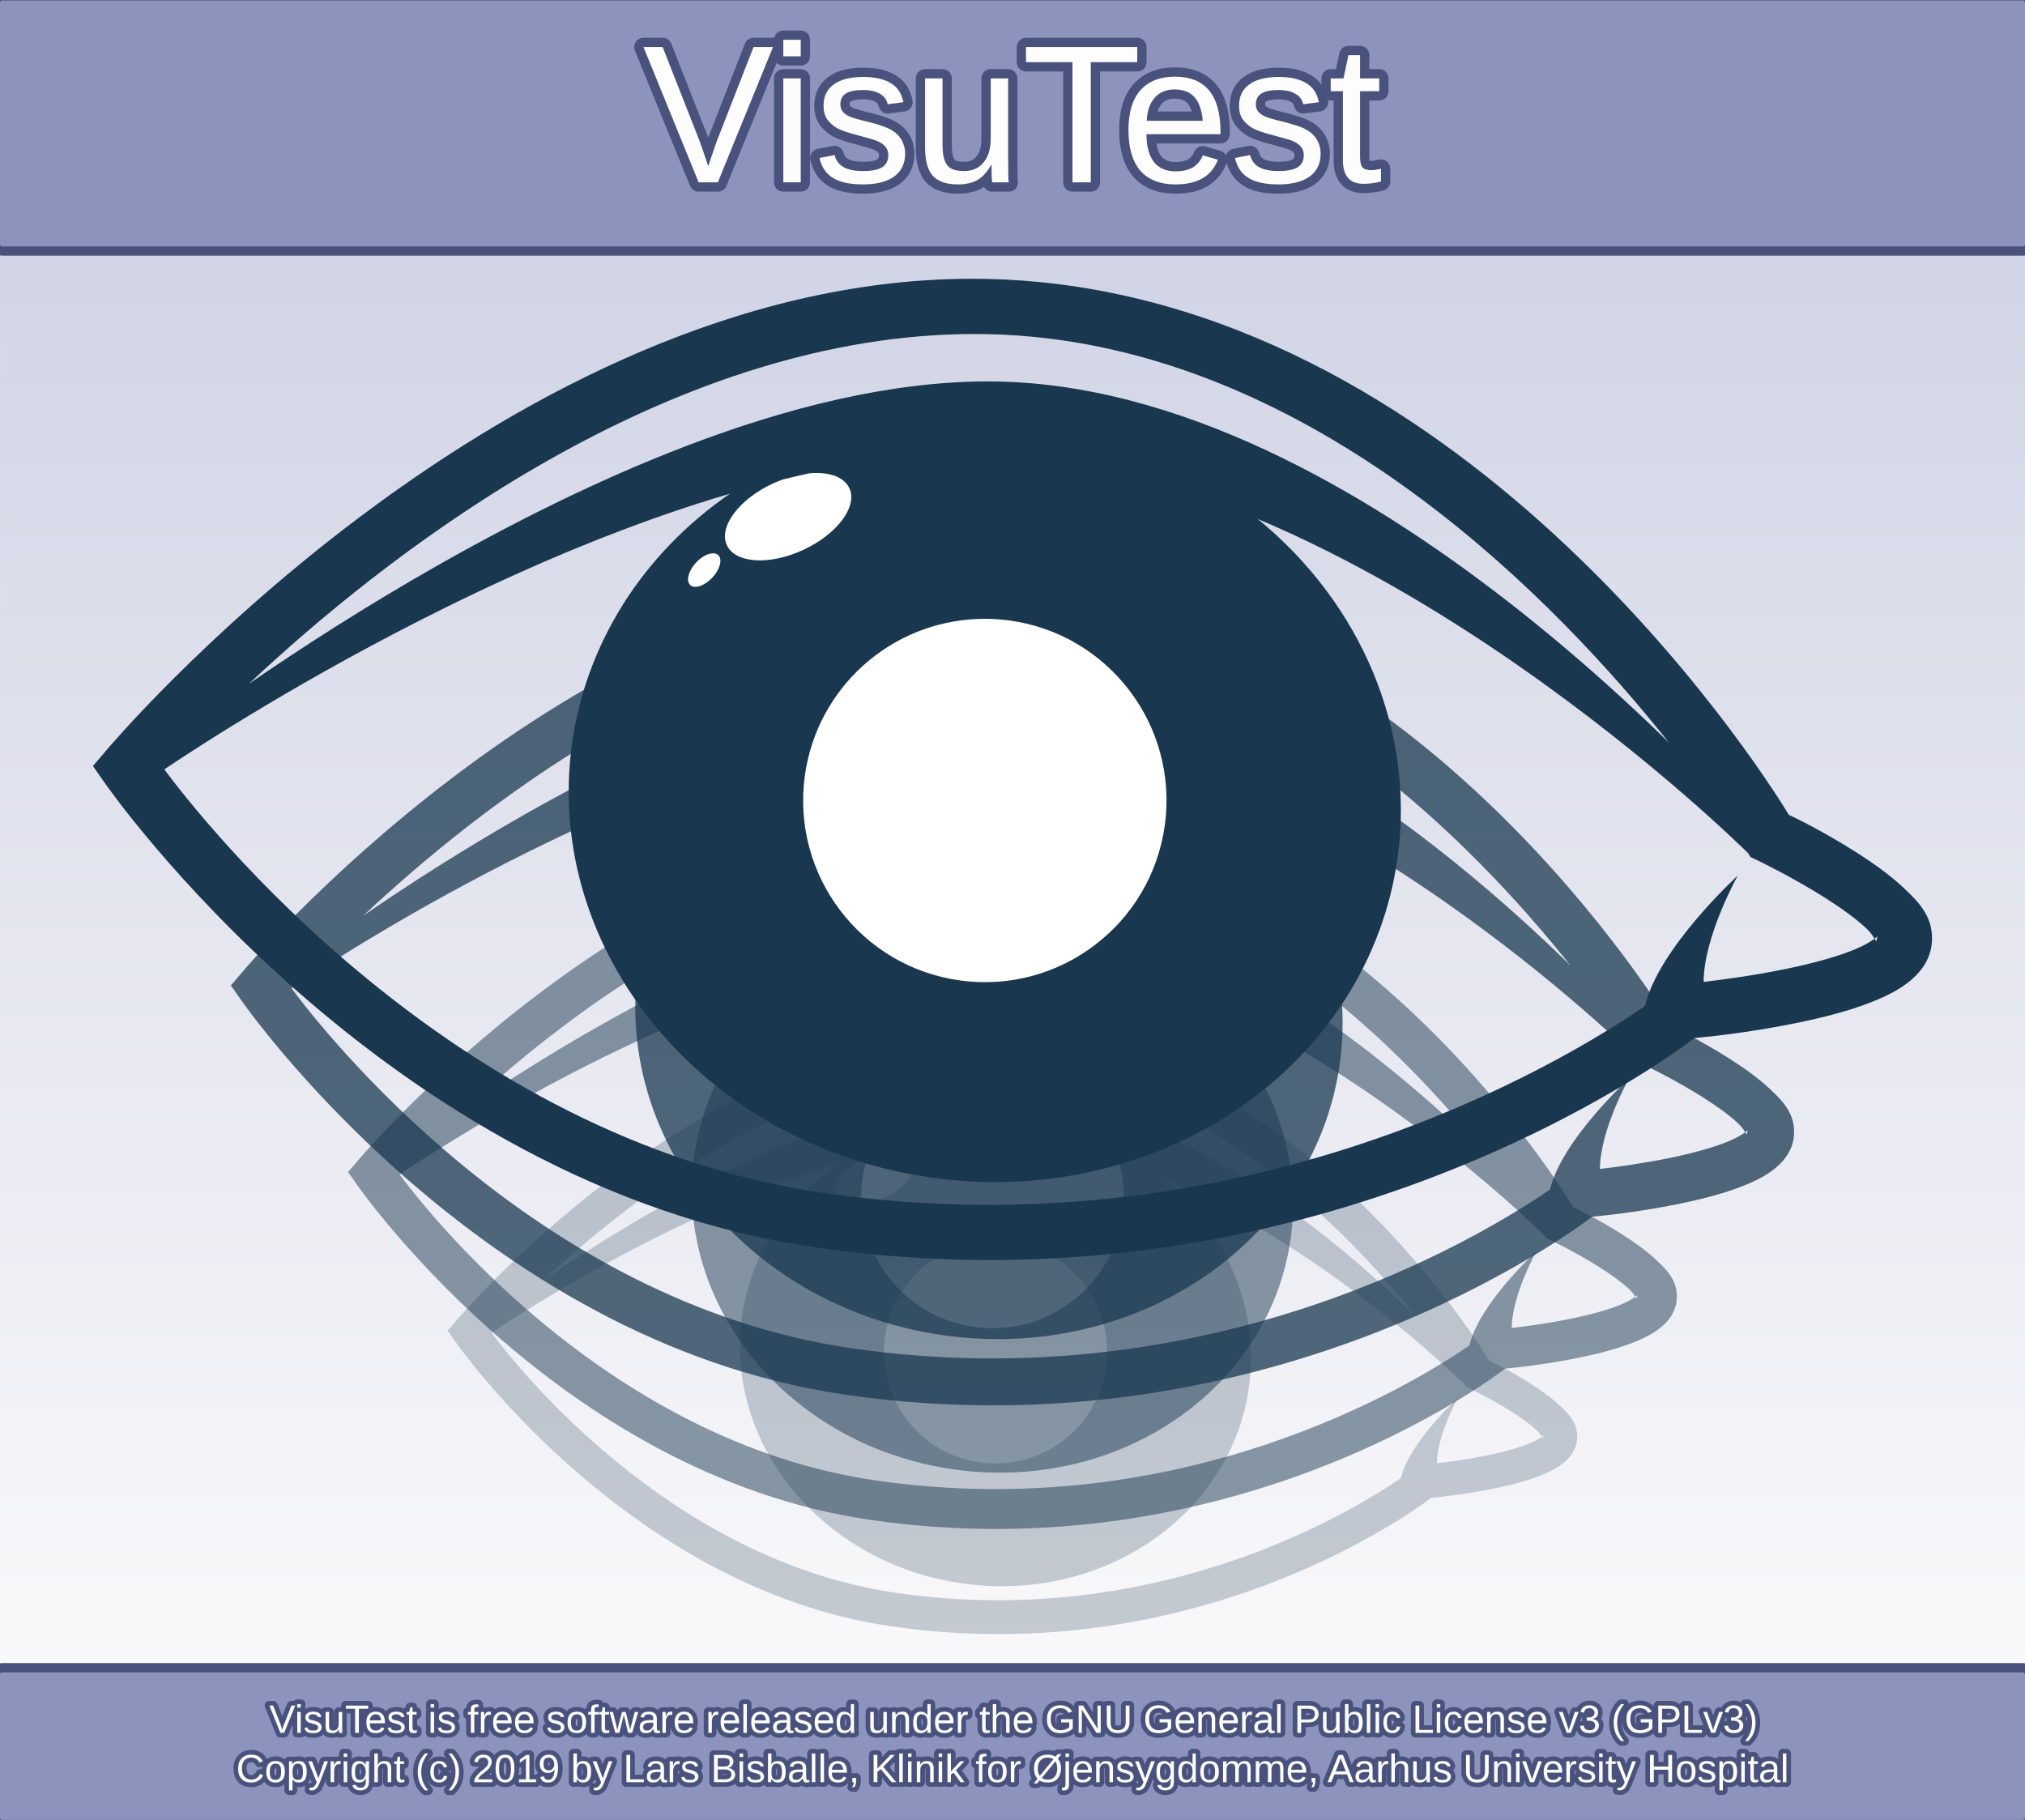
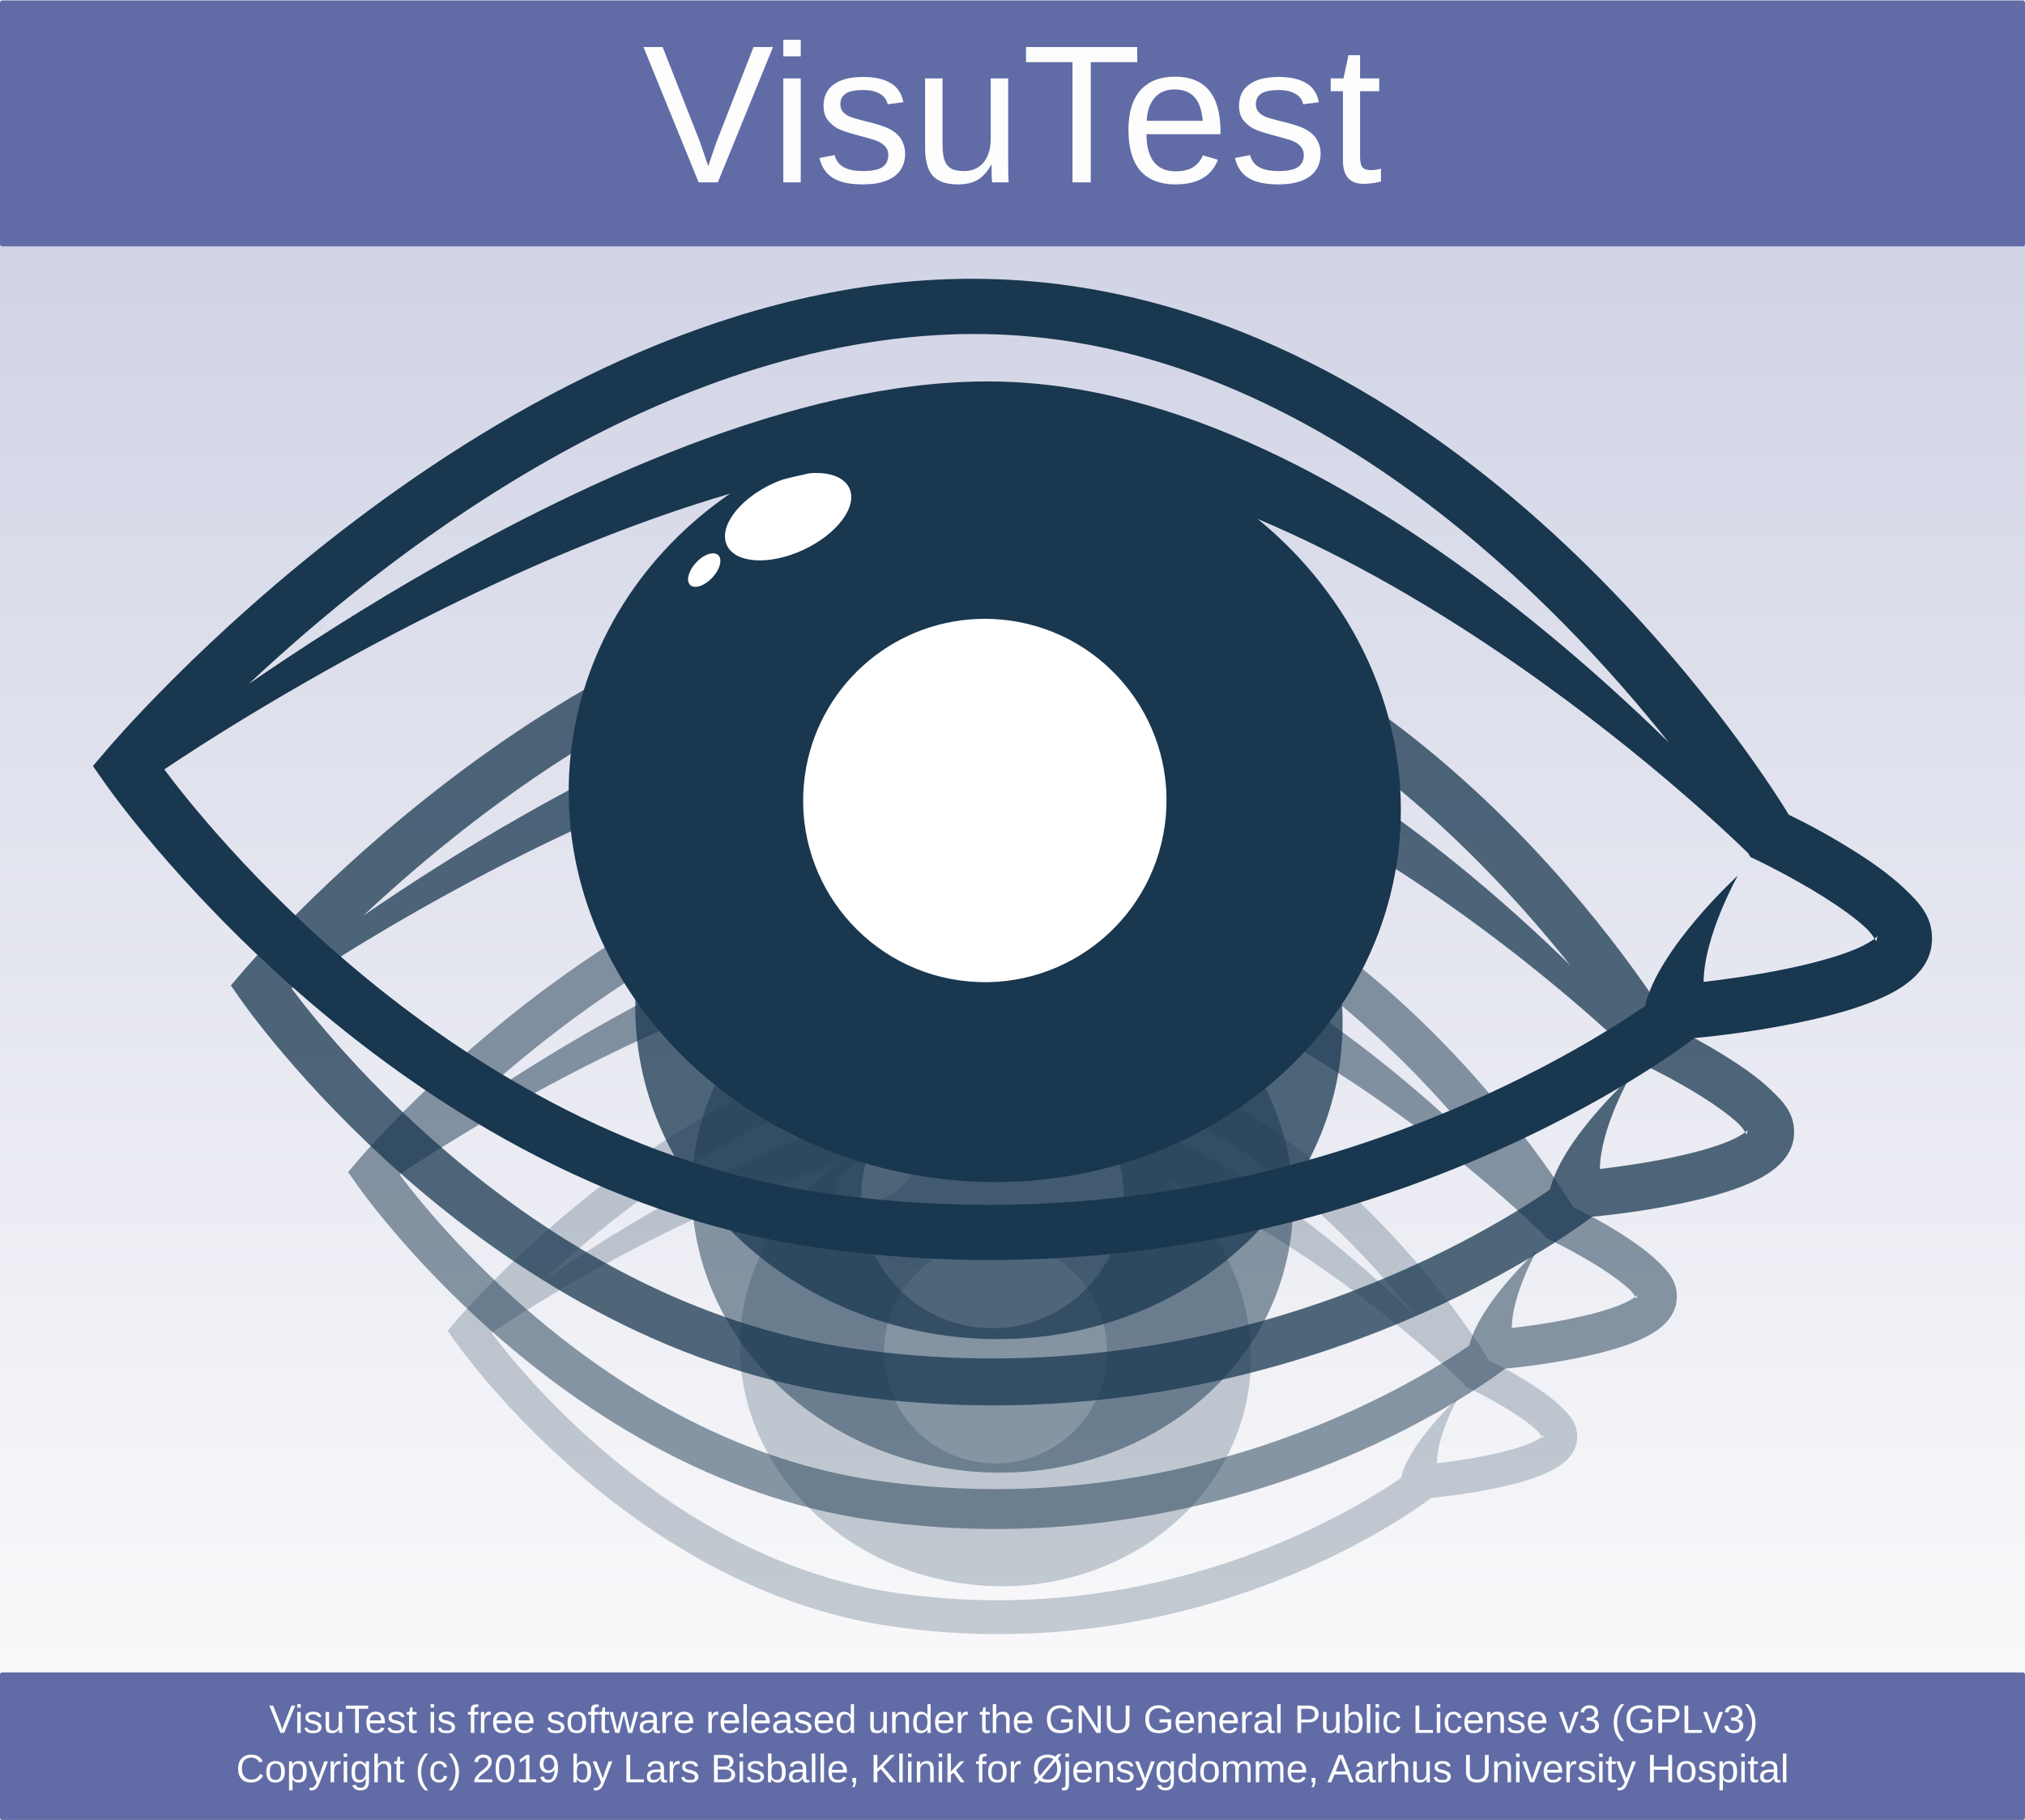
- <svg xmlns="http://www.w3.org/2000/svg" xmlns:xlink="http://www.w3.org/1999/xlink" width="10.895cm" height="9.792cm" viewBox="0 0 108.952 97.923" version="1.1" id="svg8">
+ <svg xmlns="http://www.w3.org/2000/svg" xmlns:xlink="http://www.w3.org/1999/xlink" width="411.785" height="370.102" viewBox="0 0 108.952 97.923" version="1.1" id="svg8">
  <defs id="defs2">
    <linearGradient id="linearGradient876">
      <stop style="stop-color:#d1d4e5;stop-opacity:1" offset="0" id="stop872" />
      <stop style="stop-color:#f9f9fb;stop-opacity:1" offset="1" id="stop874" />
    </linearGradient>
    <linearGradient xlink:href="#linearGradient876" id="linearGradient878" x1="55.562" y1="0.756" x2="55.562" y2="77.485" gradientUnits="userSpaceOnUse" />
  </defs>
  <g id="layer3" transform="translate(8.6507906e-8,12.49999)" style="display:inline">
    <rect style="opacity:1;fill:url(#linearGradient878);fill-opacity:1;stroke:none;stroke-width:0.264;stroke-linecap:round;stroke-linejoin:round;stroke-miterlimit:4;stroke-dasharray:none;stroke-opacity:1;paint-order:markers stroke fill" id="rect870" width="108.952" height="97.896" x="-8.6507903e-08" y="-12.473" ry="0.135" />
-     <rect style="opacity:1;fill:#8c94be;fill-opacity:1;stroke:#49527d;stroke-width:1;stroke-linecap:round;stroke-linejoin:round;stroke-miterlimit:4;stroke-dasharray:none;stroke-opacity:1;paint-order:markers stroke fill" id="rect866" width="108.952" height="13.229" x="-8.6507903e-08" y="-12.473" ry="0.119" />
-     <rect style="opacity:1;fill:#8c94be;fill-opacity:1;stroke:#49527d;stroke-width:1;stroke-linecap:round;stroke-linejoin:round;stroke-miterlimit:4;stroke-dasharray:none;stroke-opacity:1;paint-order:markers stroke fill" id="rect868" width="108.952" height="7.937" x="-8.6507903e-08" y="77.485" ry="0.112" />
+     <rect style="opacity:1;fill:#616ca6;fill-opacity:1;stroke:none;stroke-width:1;stroke-linecap:round;stroke-linejoin:round;stroke-miterlimit:4;stroke-dasharray:none;stroke-opacity:1;paint-order:markers stroke fill" id="rect866" width="108.952" height="13.229" x="-8.6507903e-08" y="-12.473" ry="0.119" />
+     <rect style="opacity:1;fill:#616ca6;fill-opacity:1;stroke:none;stroke-width:1;stroke-linecap:round;stroke-linejoin:round;stroke-miterlimit:4;stroke-dasharray:none;stroke-opacity:1;paint-order:markers stroke fill" id="rect868" width="108.952" height="7.937" x="-8.6507903e-08" y="77.485" ry="0.112" />
  </g>
  <g id="g915" transform="translate(4.475771,-195.9771)" style="display:inline">
    <path id="path913" d="m 48.574,251.476 c -0.254,7.3e-4 -0.507,0.007 -0.759,0.016 -15.137,0.551 -27.742,15.549 -27.742,15.549 l -0.458,0.536 0.404,0.577 c 0,0 9.176,13.26 23.476,15.332 16.653,2.413 28.418,-6.443 29.039,-6.92 0.223,-0.021 1.682,-0.149 3.413,-0.506 0.929,-0.192 1.872,-0.434 2.665,-0.776 0.397,-0.171 0.759,-0.364 1.077,-0.633 0.318,-0.27 0.624,-0.658 0.682,-1.178 0.099,-0.88 -0.425,-1.395 -0.911,-1.856 -0.486,-0.46 -1.083,-0.876 -1.676,-1.249 -1.068,-0.672 -1.931,-1.081 -2.133,-1.179 -0.407,-0.675 -9.869,-16.15 -24.778,-17.606 -0.771,-0.075 -1.538,-0.11 -2.299,-0.107 z m 0.008,1.825 c 0.702,-0.005 1.407,0.025 2.115,0.094 9.706,0.948 17.263,8.719 20.991,13.405 -1.208,-1.182 -2.722,-2.573 -4.465,-3.982 -4.543,-3.672 -10.63,-7.471 -16.863,-7.909 -6.244,-0.439 -13.551,2.748 -19.321,6.02 -2.437,1.382 -4.591,2.778 -6.274,3.934 4.393,-4.123 13.257,-11.137 23.116,-11.544 0.233,-0.01 0.467,-0.015 0.701,-0.017 z m -5.083,4.592 a 1.207,2.232 64.985 0 1 0.354,0.025 1.207,2.232 64.985 0 1 3.26e-4,0 1.207,2.232 64.985 0 1 0.755,0.475 1.207,2.232 64.985 0 1 -1.513,2.037 1.207,2.232 64.985 0 1 -2.533,-0.149 1.207,2.232 64.985 0 1 1.513,-2.037 1.207,2.232 64.985 0 1 0.344,-0.14 c 0.289,-0.071 0.578,-0.136 0.866,-0.199 a 1.207,2.232 64.985 0 1 0.213,-0.011 z m -2.832,0.684 a 13.769,12.585 7.736 0 0 -5.225,8.286 13.769,12.585 7.736 0 0 11.949,14.324 13.769,12.585 7.736 0 0 15.338,-10.617 13.769,12.585 7.736 0 0 -4.628,-11.157 c 3.128,1.32 6.075,3.085 8.573,4.82 4.529,3.146 7.572,6.165 7.635,6.228 l 0.074,0.123 0.247,0.117 c 0,0 1.111,0.533 2.184,1.208 0.536,0.337 1.06,0.713 1.394,1.029 0.152,0.144 0.229,0.268 0.275,0.344 0.009,-0.007 0.021,-0.015 0.028,-0.021 0.105,-0.089 0.061,-0.089 0.05,0.008 -0.014,0.126 -0.024,0.104 -0.079,0.014 -0.113,0.089 -0.32,0.213 -0.593,0.33 -0.587,0.253 -1.449,0.486 -2.313,0.665 -1.065,0.22 -2.081,0.356 -2.743,0.434 0.009,-1.521 1.129,-3.513 1.129,-3.513 0,0 -2.619,2.392 -3.069,4.314 -2.756,1.887 -13.193,8.193 -27.14,6.172 -12.347,-1.789 -20.606,-12.413 -21.781,-13.994 0.001,-0.002 0.005,-0.005 0.006,-0.007 1.23,-0.825 4.708,-3.08 9.284,-5.341 2.869,-1.418 6.122,-2.801 9.403,-3.764 z m -0.561,1.972 a 0.366,0.677 43.151 0 1 0.043,0.003 0.366,0.677 43.151 0 1 0.128,0.057 0.366,0.677 43.151 0 1 -0.196,0.744 0.366,0.677 43.151 0 1 -0.73,0.244 0.366,0.677 43.151 0 1 0.196,-0.744 0.366,0.677 43.151 0 1 0.558,-0.303 z m 8.765,2.168 a 6.003,6.003 0 0 1 1.023,0.051 6.003,6.003 0 0 1 5.14,6.757 6.003,6.003 0 0 1 -6.757,5.141 6.003,6.003 0 0 1 -5.14,-6.757 6.003,6.003 0 0 1 5.734,-5.191 z" style="color:#000000;font-style:normal;font-variant:normal;font-weight:normal;font-stretch:normal;font-size:medium;line-height:normal;font-family:sans-serif;font-variant-ligatures:normal;font-variant-position:normal;font-variant-caps:normal;font-variant-numeric:normal;font-variant-alternates:normal;font-feature-settings:normal;text-indent:0;text-align:start;text-decoration:none;text-decoration-line:none;text-decoration-style:solid;text-decoration-color:#000000;letter-spacing:normal;word-spacing:normal;text-transform:none;writing-mode:lr-tb;direction:ltr;text-orientation:mixed;dominant-baseline:auto;baseline-shift:baseline;text-anchor:start;white-space:normal;shape-padding:0;clip-rule:nonzero;display:inline;overflow:visible;visibility:visible;opacity:1;isolation:auto;mix-blend-mode:normal;color-interpolation:sRGB;color-interpolation-filters:linearRGB;solid-color:#000000;solid-opacity:1;vector-effect:none;fill:#19374f;fill-opacity:0.235;fill-rule:evenodd;stroke:none;stroke-width:1.82;stroke-linecap:butt;stroke-linejoin:miter;stroke-miterlimit:4;stroke-dasharray:none;stroke-dashoffset:0;stroke-opacity:1;color-rendering:auto;image-rendering:auto;shape-rendering:auto;text-rendering:auto;enable-background:accumulate" />
  </g>
  <g style="display:inline" transform="translate(4.475771,-195.9771)" id="g911">
    <path style="color:#000000;font-style:normal;font-variant:normal;font-weight:normal;font-stretch:normal;font-size:medium;line-height:normal;font-family:sans-serif;font-variant-ligatures:normal;font-variant-position:normal;font-variant-caps:normal;font-variant-numeric:normal;font-variant-alternates:normal;font-feature-settings:normal;text-indent:0;text-align:start;text-decoration:none;text-decoration-line:none;text-decoration-style:solid;text-decoration-color:#000000;letter-spacing:normal;word-spacing:normal;text-transform:none;writing-mode:lr-tb;direction:ltr;text-orientation:mixed;dominant-baseline:auto;baseline-shift:baseline;text-anchor:start;white-space:normal;shape-padding:0;clip-rule:nonzero;display:inline;overflow:visible;visibility:visible;opacity:1;isolation:auto;mix-blend-mode:normal;color-interpolation:sRGB;color-interpolation-filters:linearRGB;solid-color:#000000;solid-opacity:1;vector-effect:none;fill:#19374f;fill-opacity:0.498;fill-rule:evenodd;stroke:none;stroke-width:2.141;stroke-linecap:butt;stroke-linejoin:miter;stroke-miterlimit:4;stroke-dasharray:none;stroke-dashoffset:0;stroke-opacity:1;color-rendering:auto;image-rendering:auto;shape-rendering:auto;text-rendering:auto;enable-background:accumulate" d="m 48.323,240.098 c -0.298,8.5e-4 -0.596,0.008 -0.893,0.018 -17.808,0.648 -32.638,18.293 -32.638,18.293 l -0.539,0.631 0.476,0.679 c 0,0 10.795,15.599 27.619,18.037 19.592,2.839 33.433,-7.58 34.163,-8.141 0.263,-0.024 1.979,-0.175 4.015,-0.596 1.093,-0.226 2.203,-0.511 3.135,-0.913 0.466,-0.201 0.893,-0.428 1.267,-0.745 0.375,-0.317 0.734,-0.774 0.803,-1.386 0.117,-1.035 -0.5,-1.642 -1.072,-2.183 -0.572,-0.541 -1.274,-1.03 -1.971,-1.469 -1.256,-0.79 -2.271,-1.272 -2.509,-1.387 -0.478,-0.794 -11.611,-19 -29.151,-20.713 -0.908,-0.089 -1.809,-0.129 -2.704,-0.125 z m 0.009,2.147 c 0.826,-0.006 1.656,0.029 2.488,0.111 11.419,1.115 20.31,10.258 24.696,15.77 -1.421,-1.391 -3.202,-3.027 -5.253,-4.685 -5.345,-4.32 -12.506,-8.79 -19.839,-9.305 -7.346,-0.516 -15.942,3.233 -22.731,7.082 -2.867,1.626 -5.401,3.269 -7.381,4.628 5.168,-4.851 15.596,-13.103 27.196,-13.581 0.274,-0.011 0.549,-0.018 0.824,-0.02 z m -5.981,5.402 a 1.42,2.626 64.985 0 1 0.417,0.03 1.42,2.626 64.985 0 1 3.83e-4,0 1.42,2.626 64.985 0 1 0.889,0.559 1.42,2.626 64.985 0 1 -1.779,2.397 1.42,2.626 64.985 0 1 -2.98,-0.176 1.42,2.626 64.985 0 1 1.779,-2.397 1.42,2.626 64.985 0 1 0.404,-0.165 c 0.34,-0.083 0.68,-0.16 1.019,-0.234 a 1.42,2.626 64.985 0 1 0.251,-0.013 z m -3.332,0.804 a 16.199,14.806 7.736 0 0 -6.147,9.748 16.199,14.806 7.736 0 0 14.058,16.852 16.199,14.806 7.736 0 0 18.045,-12.491 16.199,14.806 7.736 0 0 -5.445,-13.126 c 3.68,1.553 7.147,3.629 10.086,5.671 5.329,3.701 8.908,7.254 8.982,7.327 l 0.087,0.145 0.291,0.138 c 0,0 1.307,0.627 2.569,1.421 0.631,0.397 1.247,0.839 1.64,1.211 0.179,0.17 0.269,0.315 0.324,0.404 0.01,-0.008 0.025,-0.017 0.033,-0.025 0.124,-0.105 0.072,-0.105 0.059,0.009 -0.017,0.148 -0.028,0.123 -0.093,0.016 -0.133,0.104 -0.377,0.25 -0.698,0.389 -0.691,0.298 -1.705,0.572 -2.721,0.782 -1.253,0.259 -2.449,0.419 -3.227,0.51 0.011,-1.789 1.329,-4.132 1.329,-4.132 0,0 -3.081,2.814 -3.611,5.075 -3.242,2.22 -15.521,9.638 -31.93,7.261 -14.526,-2.105 -24.243,-14.604 -25.625,-16.463 0.002,-0.002 0.006,-0.006 0.007,-0.008 1.447,-0.97 5.539,-3.624 10.922,-6.284 3.375,-1.668 7.202,-3.295 11.062,-4.429 z m -0.66,2.32 a 0.43,0.796 43.151 0 1 0.05,0.003 0.43,0.796 43.151 0 1 0.151,0.067 0.43,0.796 43.151 0 1 -0.23,0.875 0.43,0.796 43.151 0 1 -0.859,0.287 0.43,0.796 43.151 0 1 0.231,-0.876 0.43,0.796 43.151 0 1 0.657,-0.357 z m 10.312,2.55 a 7.063,7.063 0 0 1 1.203,0.06 7.063,7.063 0 0 1 6.047,7.949 7.063,7.063 0 0 1 -7.949,6.048 7.063,7.063 0 0 1 -6.047,-7.949 7.063,7.063 0 0 1 6.746,-6.107 z" id="path909" />
  </g>
  <g id="g907" transform="translate(4.475771,-195.9771)" style="display:inline">
    <path id="path905" d="m 48.027,226.716 c -0.351,0.001 -0.701,0.009 -1.05,0.021 -20.951,0.762 -38.398,21.521 -38.398,21.521 l -0.634,0.742 0.56,0.799 c 0,0 12.7,18.352 32.493,21.22 23.05,3.34 39.333,-8.918 40.192,-9.577 0.309,-0.029 2.328,-0.206 4.723,-0.701 1.286,-0.265 2.591,-0.601 3.689,-1.074 0.549,-0.237 1.05,-0.503 1.491,-0.877 0.441,-0.373 0.863,-0.911 0.944,-1.63 0.137,-1.217 -0.589,-1.931 -1.262,-2.568 -0.673,-0.637 -1.498,-1.212 -2.319,-1.728 -1.478,-0.93 -2.672,-1.496 -2.952,-1.632 -0.563,-0.934 -13.66,-22.353 -34.295,-24.368 -1.068,-0.104 -2.129,-0.152 -3.181,-0.148 z m 0.011,2.526 c 0.971,-0.007 1.948,0.035 2.927,0.13 13.434,1.312 23.894,12.068 29.054,18.553 -1.672,-1.636 -3.768,-3.561 -6.18,-5.511 -6.288,-5.082 -14.713,-10.341 -23.34,-10.947 -8.642,-0.607 -18.755,3.803 -26.742,8.332 -3.373,1.913 -6.355,3.845 -8.683,5.444 6.08,-5.707 18.349,-15.415 31.995,-15.978 0.323,-0.013 0.646,-0.021 0.97,-0.024 z m -7.036,6.355 a 1.67,3.09 64.985 0 1 0.49,0.035 1.67,3.09 64.985 0 1 4.5e-4,0 1.67,3.09 64.985 0 1 1.045,0.658 1.67,3.09 64.985 0 1 -2.093,2.82 1.67,3.09 64.985 0 1 -3.506,-0.207 1.67,3.09 64.985 0 1 2.093,-2.82 1.67,3.09 64.985 0 1 0.476,-0.194 c 0.4,-0.098 0.8,-0.189 1.199,-0.276 a 1.67,3.09 64.985 0 1 0.295,-0.016 z m -3.919,0.946 a 19.057,17.419 7.736 0 0 -7.232,11.468 19.057,17.419 7.736 0 0 16.539,19.826 19.057,17.419 7.736 0 0 21.229,-14.695 19.057,17.419 7.736 0 0 -6.406,-15.442 c 4.33,1.827 8.408,4.27 11.866,6.672 6.269,4.354 10.48,8.534 10.567,8.62 l 0.102,0.17 0.342,0.163 c 0,0 1.538,0.738 3.023,1.672 0.743,0.467 1.467,0.987 1.929,1.424 0.211,0.2 0.317,0.37 0.381,0.476 0.012,-0.009 0.029,-0.02 0.039,-0.029 0.146,-0.123 0.085,-0.123 0.07,0.01 -0.02,0.174 -0.033,0.145 -0.109,0.019 -0.156,0.123 -0.443,0.294 -0.821,0.457 -0.813,0.35 -2.006,0.673 -3.201,0.92 -1.474,0.304 -2.881,0.492 -3.796,0.6 0.013,-2.105 1.563,-4.862 1.563,-4.862 0,0 -3.625,3.311 -4.248,5.97 -3.814,2.612 -18.26,11.339 -37.564,8.542 -17.09,-2.476 -28.521,-17.181 -30.147,-19.369 0.002,-0.002 0.007,-0.007 0.009,-0.01 1.702,-1.142 6.517,-4.264 12.849,-7.393 3.971,-1.962 8.473,-3.876 13.014,-5.21 z m -0.777,2.729 a 0.506,0.937 43.151 0 1 0.059,0.004 0.506,0.937 43.151 0 1 0.177,0.079 0.506,0.937 43.151 0 1 -0.271,1.03 0.506,0.937 43.151 0 1 -1.01,0.337 0.506,0.937 43.151 0 1 0.272,-1.03 0.506,0.937 43.151 0 1 0.773,-0.419 z m 12.132,3.001 a 8.309,8.309 0 0 1 1.416,0.07 8.309,8.309 0 0 1 7.115,9.352 8.309,8.309 0 0 1 -9.352,7.115 8.309,8.309 0 0 1 -7.115,-9.352 8.309,8.309 0 0 1 7.936,-7.185 z" style="color:#000000;font-style:normal;font-variant:normal;font-weight:normal;font-stretch:normal;font-size:medium;line-height:normal;font-family:sans-serif;font-variant-ligatures:normal;font-variant-position:normal;font-variant-caps:normal;font-variant-numeric:normal;font-variant-alternates:normal;font-feature-settings:normal;text-indent:0;text-align:start;text-decoration:none;text-decoration-line:none;text-decoration-style:solid;text-decoration-color:#000000;letter-spacing:normal;word-spacing:normal;text-transform:none;writing-mode:lr-tb;direction:ltr;text-orientation:mixed;dominant-baseline:auto;baseline-shift:baseline;text-anchor:start;white-space:normal;shape-padding:0;clip-rule:nonzero;display:inline;overflow:visible;visibility:visible;opacity:1;isolation:auto;mix-blend-mode:normal;color-interpolation:sRGB;color-interpolation-filters:linearRGB;solid-color:#000000;solid-opacity:1;vector-effect:none;fill:#19374f;fill-opacity:0.745;fill-rule:evenodd;stroke:none;stroke-width:2.519;stroke-linecap:butt;stroke-linejoin:miter;stroke-miterlimit:4;stroke-dasharray:none;stroke-dashoffset:0;stroke-opacity:1;color-rendering:auto;image-rendering:auto;shape-rendering:auto;text-rendering:auto;enable-background:accumulate" />
  </g>
  <g style="display:inline" transform="translate(4.475771,-195.9771)" id="g1501">
    <ellipse style="opacity:1;fill:#ffffff;fill-opacity:1;stroke:none;stroke-width:0.265;stroke-linecap:round;stroke-linejoin:round;stroke-miterlimit:4;stroke-dasharray:none;stroke-opacity:1;paint-order:markers stroke fill" id="path917" cx="49.033" cy="239.047" rx="12.046" ry="11.822" />
    <ellipse style="opacity:1;fill:#ffffff;fill-opacity:1;stroke:none;stroke-width:0.265;stroke-linecap:round;stroke-linejoin:round;stroke-miterlimit:4;stroke-dasharray:none;stroke-opacity:1;paint-order:markers stroke fill" id="path919" cx="-83.192" cy="212.829" rx="6.443" ry="3.026" transform="rotate(-30.59345)" />
    <path style="color:#000000;font-style:normal;font-variant:normal;font-weight:normal;font-stretch:normal;font-size:medium;line-height:normal;font-family:sans-serif;font-variant-ligatures:normal;font-variant-position:normal;font-variant-caps:normal;font-variant-numeric:normal;font-variant-alternates:normal;font-feature-settings:normal;text-indent:0;text-align:start;text-decoration:none;text-decoration-line:none;text-decoration-style:solid;text-decoration-color:#000000;letter-spacing:normal;word-spacing:normal;text-transform:none;writing-mode:lr-tb;direction:ltr;text-orientation:mixed;dominant-baseline:auto;baseline-shift:baseline;text-anchor:start;white-space:normal;shape-padding:0;clip-rule:nonzero;display:inline;overflow:visible;visibility:visible;opacity:1;isolation:auto;mix-blend-mode:normal;color-interpolation:sRGB;color-interpolation-filters:linearRGB;solid-color:#000000;solid-opacity:1;vector-effect:none;fill:#19374f;fill-opacity:1;fill-rule:evenodd;stroke:none;stroke-width:11.202;stroke-linecap:butt;stroke-linejoin:miter;stroke-miterlimit:4;stroke-dasharray:none;stroke-dashoffset:0;stroke-opacity:1;color-rendering:auto;image-rendering:auto;shape-rendering:auto;text-rendering:auto;enable-background:accumulate" d="m 197.121,56.691 c -1.561,0.006 -3.117,0.039 -4.67,0.096 C 99.294,60.177 21.715,152.479 21.715,152.479 l -2.82,3.299 2.488,3.551 c 0,0 56.472,81.604 144.479,94.355 102.491,14.851 174.895,-39.652 178.715,-42.586 1.375,-0.128 10.351,-0.917 21.002,-3.115 5.719,-1.18 11.522,-2.672 16.402,-4.775 2.44,-1.052 4.67,-2.239 6.629,-3.898 1.959,-1.66 3.838,-4.051 4.199,-7.248 0.611,-5.414 -2.618,-8.588 -5.609,-11.42 -2.992,-2.832 -6.663,-5.39 -10.312,-7.686 -6.571,-4.133 -11.882,-6.654 -13.125,-7.256 -2.503,-4.152 -60.737,-99.394 -152.494,-108.352 -4.748,-0.463 -9.465,-0.675 -14.146,-0.656 z m 0.047,11.232 c 4.32,-0.033 8.661,0.153 13.014,0.578 C 269.918,74.334 316.425,122.163 339.369,151 331.936,143.725 322.616,135.164 311.889,126.494 283.928,103.897 246.469,80.513 208.107,77.818 169.679,75.119 124.711,94.729 89.199,114.867 c -14.997,8.504 -28.256,17.098 -38.609,24.209 27.035,-25.377 81.588,-68.543 142.266,-71.047 1.435,-0.059 2.873,-0.094 4.312,-0.105 z m -31.285,28.258 a 7.426,13.739 64.985 0 1 2.18,0.156 7.426,13.739 64.985 0 1 0.002,0 7.426,13.739 64.985 0 1 4.648,2.924 7.426,13.739 64.985 0 1 -9.309,12.539 7.426,13.739 64.985 0 1 -15.59,-0.92 7.426,13.739 64.985 0 1 9.309,-12.539 7.426,13.739 64.985 0 1 2.115,-0.863 c 1.78,-0.435 3.557,-0.84 5.332,-1.227 a 7.426,13.739 64.985 0 1 1.312,-0.07 z m -17.428,4.207 a 84.738,77.454 7.736 0 0 -32.156,50.992 84.738,77.454 7.736 0 0 73.541,88.154 84.738,77.454 7.736 0 0 94.395,-65.342 84.738,77.454 7.736 0 0 -28.482,-68.662 c 19.252,8.125 37.385,18.985 52.764,29.666 27.875,19.361 46.601,37.945 46.988,38.33 l 0.455,0.758 1.521,0.723 c 0,0 6.838,3.28 13.441,7.434 3.302,2.077 6.525,4.391 8.578,6.334 0.938,0.888 1.41,1.647 1.693,2.115 0.053,-0.041 0.128,-0.09 0.174,-0.129 0.647,-0.548 0.377,-0.549 0.311,0.043 -0.087,0.773 -0.147,0.643 -0.484,0.086 -0.695,0.546 -1.97,1.309 -3.65,2.033 -3.615,1.558 -8.918,2.993 -14.232,4.09 -6.555,1.353 -12.81,2.19 -16.879,2.67 0.059,-9.361 6.951,-21.617 6.951,-21.617 0,0 -16.116,14.723 -18.891,26.547 -16.96,11.614 -81.191,50.42 -167.029,37.982 -75.991,-11.011 -126.818,-76.395 -134.049,-86.123 0.009,-0.01 0.03,-0.033 0.039,-0.043 7.569,-5.076 28.976,-18.958 57.135,-32.873 17.657,-8.725 37.674,-17.236 57.867,-23.168 z M 145,112.523 a 2.251,4.164 43.151 0 1 0.264,0.016 2.251,4.164 43.151 0 1 0.789,0.352 2.251,4.164 43.151 0 1 -1.205,4.578 2.251,4.164 43.151 0 1 -4.492,1.5 2.251,4.164 43.151 0 1 1.209,-4.58 A 2.251,4.164 43.151 0 1 145,112.523 Z m 53.945,13.342 a 36.946,36.946 0 0 1 6.295,0.312 36.946,36.946 0 0 1 31.635,41.582 36.946,36.946 0 0 1 -41.582,31.637 36.946,36.946 0 0 1 -31.635,-41.582 36.946,36.946 0 0 1 35.287,-31.949 z" transform="matrix(0.2645833,0,0,0.2645833,-4.475771,195.9771)" id="path1491" />
    <flowRoot xml:space="preserve" id="flowRoot921" style="font-style:normal;font-variant:normal;font-weight:normal;font-stretch:normal;font-size:40px;line-height:1.25;font-family:'DejaVu Sans';-inkscape-font-specification:'DejaVu Sans';letter-spacing:0px;word-spacing:0px;fill:#000000;fill-opacity:1;stroke:none" transform="matrix(0.2645833,0,0,0.2645833,-4.475771,195.9771)">
      <flowRegion id="flowRegion923">
        <rect id="rect925" width="247.972" height="41.928" x="80.261" y="3.534" />
      </flowRegion>
      <flowPara id="flowPara927">VisuTest</flowPara>
    </flowRoot>
  </g>
  <g id="layer1">
-     <text xml:space="preserve" style="font-style:normal;font-variant:normal;font-weight:normal;font-stretch:normal;font-size:10.583px;line-height:1.25;font-family:'DejaVu Sans';-inkscape-font-specification:'DejaVu Sans';letter-spacing:0px;word-spacing:0px;display:inline;fill:#fdfdfd;fill-opacity:1;stroke:#49527d;stroke-width:1;stroke-linejoin:round;stroke-miterlimit:4;stroke-dasharray:none;stroke-opacity:1;paint-order:markers stroke fill" x="34.573" y="9.81" id="text931">
-       <tspan id="tspan929" x="34.573" y="9.81" style="font-style:normal;font-variant:normal;font-weight:normal;font-stretch:normal;font-family:'Liberation Sans';-inkscape-font-specification:'Liberation Sans';fill:#fdfdfd;fill-opacity:1;stroke:#49527d;stroke-width:1;stroke-linejoin:round;stroke-miterlimit:4;stroke-dasharray:none;stroke-opacity:1;paint-order:markers stroke fill">VisuTest</tspan>
+     <text xml:space="preserve" style="font-style:normal;font-variant:normal;font-weight:normal;font-stretch:normal;font-size:10.583px;line-height:1.25;font-family:'DejaVu Sans';-inkscape-font-specification:'DejaVu Sans';letter-spacing:0px;word-spacing:0px;display:inline;fill:#fdfdfd;fill-opacity:1;stroke:none;stroke-width:1;stroke-linejoin:round;stroke-miterlimit:4;stroke-dasharray:none;stroke-opacity:1;paint-order:markers stroke fill" x="34.573" y="9.81" id="text931">
+       <tspan id="tspan929" x="34.573" y="9.81" style="font-style:normal;font-variant:normal;font-weight:normal;font-stretch:normal;font-family:'Liberation Sans';-inkscape-font-specification:'Liberation Sans';fill:#fdfdfd;fill-opacity:1;stroke:none;stroke-width:1;stroke-linejoin:round;stroke-miterlimit:4;stroke-dasharray:none;stroke-opacity:1;paint-order:markers stroke fill">VisuTest</tspan>
    </text>
  </g>
  <g id="layer2">
-     <text xml:space="preserve" style="font-style:normal;font-variant:normal;font-weight:normal;font-stretch:normal;font-size:10.583px;line-height:1.25;font-family:'DejaVu Sans';-inkscape-font-specification:'DejaVu Sans';letter-spacing:0px;word-spacing:0px;display:inline;fill:#fdfdfd;fill-opacity:1;stroke:#49527d;stroke-width:0.5;stroke-linecap:round;stroke-linejoin:round;stroke-miterlimit:4;stroke-dasharray:none;stroke-opacity:1;paint-order:markers stroke fill" x="14.476" y="93.239" id="text931-7">
-       <tspan x="14.476" y="93.239" style="font-style:normal;font-variant:normal;font-weight:normal;font-stretch:normal;font-size:2.117px;font-family:'Liberation Sans';-inkscape-font-specification:'Liberation Sans';fill:#fdfdfd;fill-opacity:1;stroke:#49527d;stroke-width:0.5;stroke-linecap:round;stroke-linejoin:round;stroke-miterlimit:4;stroke-dasharray:none;stroke-opacity:1;paint-order:markers stroke fill" id="tspan981">VisuTest is free software released under the GNU General Public License v3 (GPLv3)</tspan>
+     <text xml:space="preserve" style="font-style:normal;font-variant:normal;font-weight:normal;font-stretch:normal;font-size:10.583px;line-height:1.25;font-family:'DejaVu Sans';-inkscape-font-specification:'DejaVu Sans';letter-spacing:0px;word-spacing:0px;display:inline;fill:#fdfdfd;fill-opacity:1;stroke:none;stroke-width:0.5;stroke-linecap:round;stroke-linejoin:round;stroke-miterlimit:4;stroke-dasharray:none;stroke-opacity:1;paint-order:markers stroke fill" x="14.476" y="93.239" id="text931-7">
+       <tspan x="14.476" y="93.239" style="font-style:normal;font-variant:normal;font-weight:normal;font-stretch:normal;font-size:2.117px;font-family:'Liberation Sans';-inkscape-font-specification:'Liberation Sans';fill:#fdfdfd;fill-opacity:1;stroke:none;stroke-width:0.5;stroke-linecap:round;stroke-linejoin:round;stroke-miterlimit:4;stroke-dasharray:none;stroke-opacity:1;paint-order:markers stroke fill" id="tspan981">VisuTest is free software released under the GNU General Public License v3 (GPLv3)</tspan>
    </text>
-     <text xml:space="preserve" style="font-style:normal;font-variant:normal;font-weight:normal;font-stretch:normal;font-size:10.583px;line-height:1.25;font-family:'DejaVu Sans';-inkscape-font-specification:'DejaVu Sans';letter-spacing:0px;word-spacing:0px;display:inline;fill:#fdfdfd;fill-opacity:1;stroke:#49527d;stroke-width:0.5;stroke-linecap:round;stroke-linejoin:round;stroke-miterlimit:4;stroke-dasharray:none;stroke-opacity:1;paint-order:markers stroke fill" x="12.704" y="95.895" id="text931-7-4">
-       <tspan x="12.704" y="95.895" style="font-style:normal;font-variant:normal;font-weight:normal;font-stretch:normal;font-size:2.117px;font-family:'Liberation Sans';-inkscape-font-specification:'Liberation Sans';fill:#fdfdfd;fill-opacity:1;stroke:#49527d;stroke-width:0.5;stroke-linecap:round;stroke-linejoin:round;stroke-miterlimit:4;stroke-dasharray:none;stroke-opacity:1;paint-order:markers stroke fill" id="tspan981-1">Copyright (c) 2019 by Lars Bisballe, Klinik for Øjensygdomme, Aarhus University Hospital</tspan>
+     <text xml:space="preserve" style="font-style:normal;font-variant:normal;font-weight:normal;font-stretch:normal;font-size:10.583px;line-height:1.25;font-family:'DejaVu Sans';-inkscape-font-specification:'DejaVu Sans';letter-spacing:0px;word-spacing:0px;display:inline;fill:#fdfdfd;fill-opacity:1;stroke:none;stroke-width:0.5;stroke-linecap:round;stroke-linejoin:round;stroke-miterlimit:4;stroke-dasharray:none;stroke-opacity:1;paint-order:markers stroke fill" x="12.704" y="95.895" id="text931-7-4">
+       <tspan x="12.704" y="95.895" style="font-style:normal;font-variant:normal;font-weight:normal;font-stretch:normal;font-size:2.117px;font-family:'Liberation Sans';-inkscape-font-specification:'Liberation Sans';fill:#fdfdfd;fill-opacity:1;stroke:none;stroke-width:0.5;stroke-linecap:round;stroke-linejoin:round;stroke-miterlimit:4;stroke-dasharray:none;stroke-opacity:1;paint-order:markers stroke fill" id="tspan981-1">Copyright (c) 2019 by Lars Bisballe, Klinik for Øjensygdomme, Aarhus University Hospital</tspan>
    </text>
  </g>
</svg>
